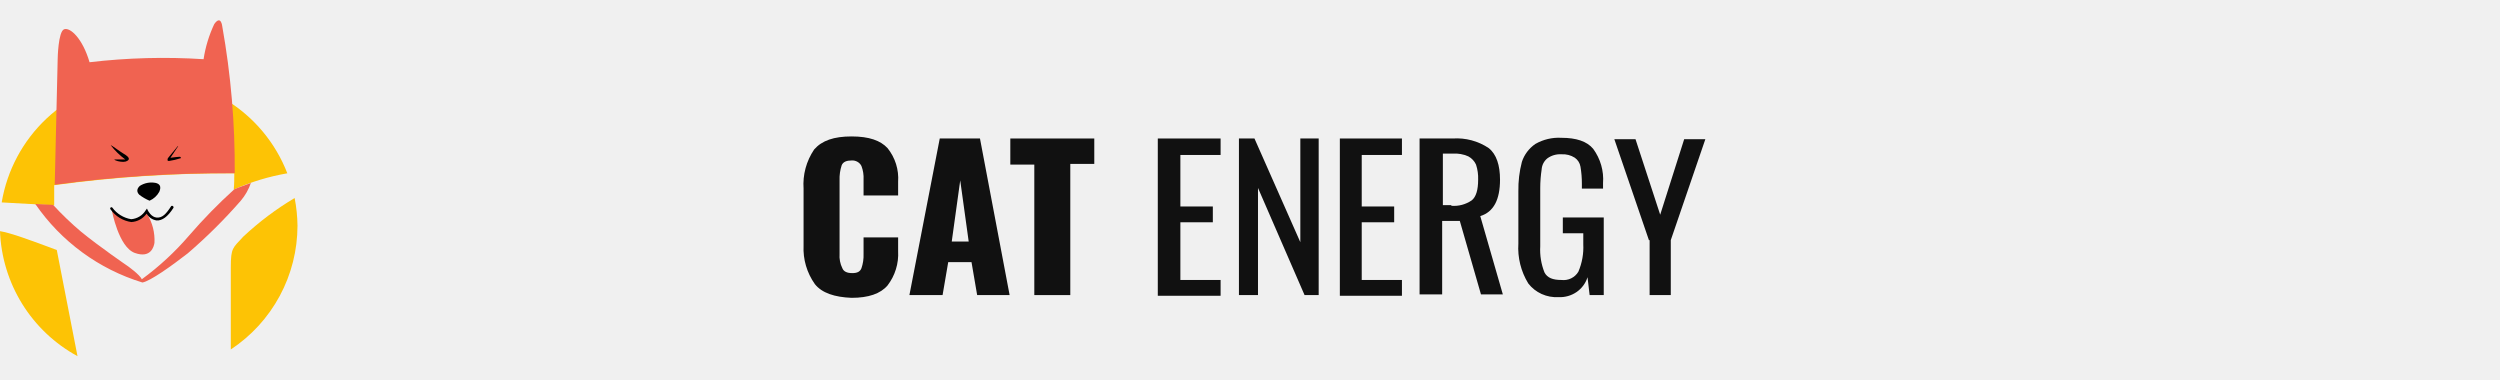
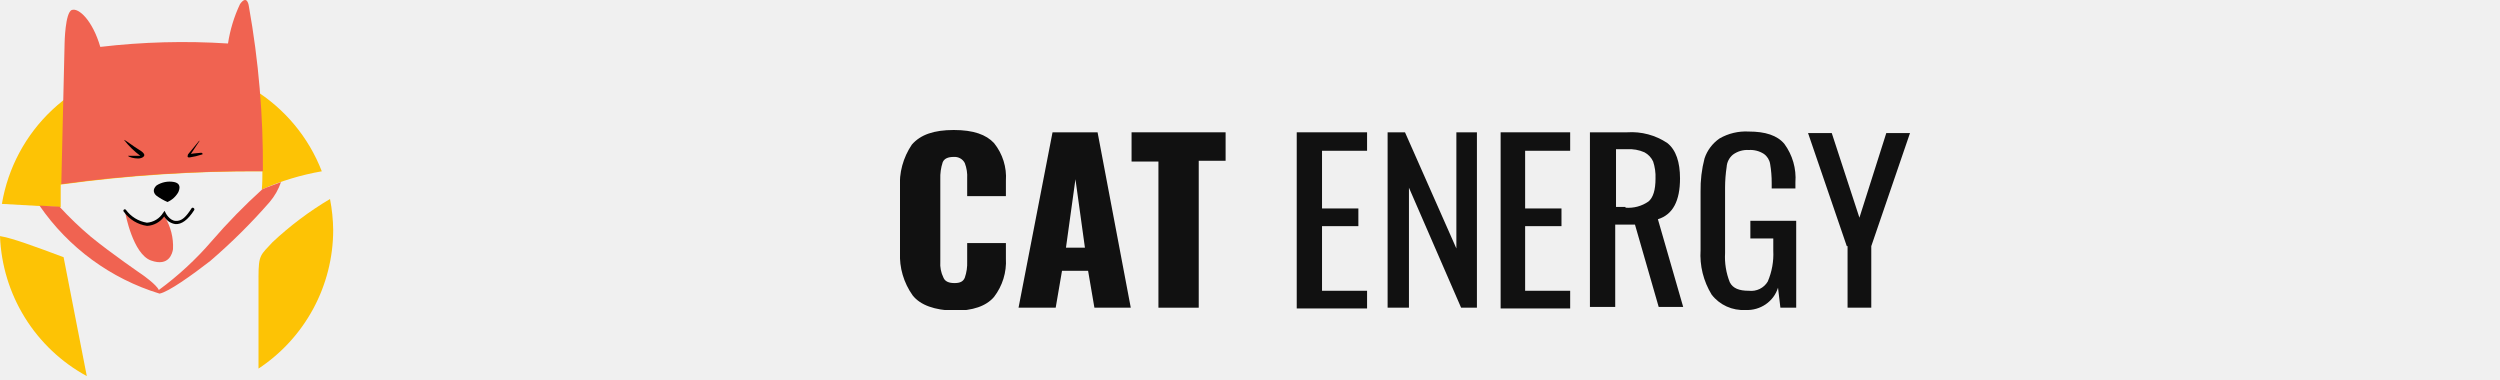
- <svg xmlns="http://www.w3.org/2000/svg" width="250" height="38" viewBox="0 0 280 38" fill="none">
+ <svg xmlns="http://www.w3.org/2000/svg" width="250" height="38" viewBox="0 0 250 38" fill="none">
  <g clip-path="url(#clip0)">
    <path d="M6.07 20.72V18.46C12.754 17.542 19.494 17.098 26.24 17.13C26.24 17.73 26.24 18.34 26.18 18.95C28.098 18.099 30.113 17.488 32.18 17.13C30.863 13.722 28.462 10.841 25.347 8.931C22.232 7.021 18.576 6.186 14.941 6.557C11.306 6.927 7.894 8.482 5.229 10.981C2.563 13.48 0.793 16.786 0.19 20.39L6.07 20.72Z" fill="#FDC305" />
    <path d="M27.24 24.23C26.08 25.51 25.85 25.43 25.85 27.68C25.85 28.59 25.85 32.58 25.85 36.86C28.142 35.346 30.024 33.288 31.328 30.869C32.632 28.451 33.316 25.747 33.32 23C33.307 21.959 33.2 20.922 33 19.9C30.928 21.13 28.997 22.581 27.24 24.23Z" fill="#FDC305" />
    <path d="M6.36 25.72C6.36 25.72 2.57 24.28 1.17 23.89C0.787 23.769 0.396 23.676 0 23.61C0.108 26.496 0.966 29.304 2.487 31.759C4.009 34.213 6.143 36.23 8.68 37.61L6.36 25.72Z" fill="#FDC305" />
    <path d="M26.29 17.12C26.331 11.599 25.862 6.085 24.89 0.65C24.89 0.65 24.75 -0.64 24 0.41C23.411 1.658 23.007 2.985 22.8 4.35C18.542 4.076 14.268 4.19 10.03 4.69C9.24 2 7.85 0.75 7.18 1C6.51 1.25 6.46 4.31 6.46 4.31L6.13 18.41C12.811 17.506 19.548 17.075 26.29 17.12Z" fill="#F06351" />
    <path d="M12.41 14C12.41 13.91 13.41 14.68 13.82 14.92C14.23 15.16 14.43 15.34 14.43 15.51C14.43 15.68 14.16 15.85 13.8 15.85C13.44 15.85 12.89 15.73 12.8 15.58H13.74H14.03C13.421 15.129 12.876 14.598 12.41 14Z" fill="black" />
    <path d="M19.89 14.11L18.8 15.44C18.8 15.5 18.63 15.79 18.98 15.74C19.394 15.678 19.802 15.581 20.2 15.45C20.31 15.45 20.27 15.26 20.09 15.28C19.91 15.3 19.4 15.33 19.09 15.39L19.93 14.13C19.93 14.13 20 14 19.89 14.11Z" fill="black" />
    <path d="M16.75 20.2C17.213 19.996 17.597 19.644 17.84 19.2C18.12 18.55 17.84 18.29 17.4 18.2C16.798 18.09 16.177 18.212 15.66 18.54C15.27 18.9 15.32 19.26 15.61 19.54C15.961 19.806 16.344 20.028 16.75 20.2Z" fill="black" />
    <path d="M16.35 21.45C16.238 21.678 16.082 21.883 15.89 22.05C15.605 22.279 15.255 22.412 14.89 22.43C14.364 22.472 13.841 22.319 13.42 22C13.222 21.881 13.044 21.732 12.89 21.56C12.79 21.449 12.667 21.36 12.53 21.3C12.53 21.3 13.28 25.4 15.1 26.05C16.92 26.7 17.24 25.3 17.3 24.92C17.36 23.785 17.074 22.659 16.48 21.69C16.46 21.38 16.45 21.58 16.35 21.45Z" fill="#F06351" />
    <path d="M14.71 22.59C14.245 22.525 13.799 22.365 13.398 22.121C12.998 21.877 12.651 21.553 12.38 21.17C12.367 21.157 12.356 21.141 12.349 21.124C12.342 21.107 12.338 21.089 12.338 21.07C12.338 21.051 12.342 21.033 12.349 21.016C12.356 20.999 12.367 20.983 12.38 20.97C12.393 20.957 12.409 20.946 12.426 20.939C12.443 20.932 12.461 20.928 12.48 20.928C12.499 20.928 12.517 20.932 12.534 20.939C12.551 20.946 12.567 20.957 12.58 20.97C13.085 21.664 13.843 22.131 14.69 22.27C15.022 22.245 15.343 22.141 15.626 21.967C15.91 21.793 16.148 21.554 16.32 21.27L16.46 21.08L16.56 21.29C16.56 21.29 16.93 22.05 17.56 22.09C18.19 22.13 18.61 21.68 19.17 20.81C19.183 20.797 19.199 20.786 19.216 20.779C19.233 20.772 19.251 20.768 19.27 20.768C19.289 20.768 19.307 20.772 19.324 20.779C19.341 20.786 19.357 20.797 19.37 20.81C19.402 20.831 19.425 20.863 19.435 20.9C19.444 20.937 19.439 20.977 19.42 21.01C18.78 22.01 18.15 22.45 17.54 22.41C17.308 22.376 17.087 22.29 16.893 22.159C16.699 22.027 16.537 21.853 16.42 21.65C16.223 21.924 15.968 22.151 15.672 22.314C15.376 22.477 15.047 22.571 14.71 22.59Z" fill="black" />
    <path d="M26.24 18.92C24.445 20.544 22.751 22.277 21.17 24.11C19.599 25.936 17.824 27.577 15.88 29C15.66 28.47 14.26 27.49 14.26 27.49C14.26 27.49 11.13 25.35 9.08 23.67C7.974 22.737 6.929 21.735 5.95 20.67L3.95 20.56C6.84 24.765 11.07 27.868 15.95 29.36C16.81 29.22 19.22 27.5 21.02 26.1C23.139 24.282 25.124 22.313 26.96 20.21C27.462 19.621 27.849 18.942 28.1 18.21C27 18.6 26.24 18.92 26.24 18.92Z" fill="#F06351" />
  </g>
  <g clip-path="url(#clip1)">
    <path d="M91.264 29.538C90.37 28.276 89.925 26.763 90 25.231V18.846C89.892 17.298 90.308 15.758 91.186 14.461C92.055 13.461 93.398 13 95.374 13C97.35 13 98.614 13.461 99.404 14.308C100.263 15.379 100.685 16.721 100.59 18.077V19.615H96.718V17.846C96.749 17.323 96.668 16.799 96.48 16.308C96.38 16.109 96.221 15.945 96.024 15.835C95.827 15.726 95.6 15.676 95.374 15.692C94.821 15.692 94.426 15.846 94.268 16.231C94.089 16.777 94.009 17.35 94.031 17.923V26.154C93.989 26.71 94.098 27.267 94.347 27.769C94.505 28.154 94.9 28.308 95.453 28.308C96.006 28.308 96.322 28.154 96.48 27.769C96.66 27.249 96.74 26.702 96.718 26.154V24.308H100.59V25.846C100.67 27.224 100.251 28.585 99.404 29.692C98.614 30.615 97.271 31.077 95.374 31.077C93.477 31 92.055 30.538 91.264 29.538Z" fill="#111111" />
    <path d="M105.253 13.231H109.757L113.077 30.769H109.441L108.809 27.077H106.201L105.569 30.769H101.854L105.253 13.231ZM108.493 24.769L107.545 17.923L106.596 24.769H108.493Z" fill="#111111" />
    <path d="M115.843 16.154H113.156V13.231H122.56V16.077H119.873V30.769H115.843V16.154Z" fill="#111111" />
    <path d="M129.752 13.231H136.707V15.077H132.202V20.846H135.837V22.615H132.202V29.077H136.707V30.846H129.673V13.231H129.752Z" fill="#111111" />
    <path d="M138.761 13.231H140.5L145.637 24.846V13.231H147.692V30.769H146.111L140.895 18.769V30.769H138.761V13.231Z" fill="#111111" />
    <path d="M150.063 13.231H157.017V15.077H152.513V20.846H156.148V22.615H152.513V29.077H157.017V30.846H150.063V13.231Z" fill="#111111" />
    <path d="M159.072 13.231H162.707C164.137 13.135 165.559 13.514 166.738 14.308C167.607 15 168.002 16.231 168.002 17.846C168.002 20.077 167.291 21.462 165.79 21.923L168.318 30.692H165.869L163.498 22.462H161.522V30.692H158.993V13.231H159.072ZM162.549 20.769C163.364 20.835 164.176 20.616 164.841 20.154C165.315 19.769 165.552 19 165.552 17.846C165.574 17.273 165.494 16.7 165.315 16.154C165.137 15.762 164.832 15.437 164.446 15.231C163.902 14.989 163.304 14.884 162.707 14.923H161.601V20.692H162.549V20.769Z" fill="#111111" />
    <path d="M171.164 29.462C170.342 28.117 169.956 26.562 170.057 25V19.154C170.038 18.039 170.17 16.927 170.452 15.846C170.717 15.039 171.244 14.337 171.954 13.846C172.836 13.338 173.854 13.097 174.878 13.154C176.538 13.154 177.723 13.539 178.434 14.385C179.252 15.502 179.644 16.862 179.541 18.231V18.846H177.17V18.308C177.173 17.663 177.12 17.02 177.012 16.385C176.945 15.983 176.718 15.623 176.379 15.385C175.935 15.101 175.408 14.966 174.878 15C174.311 14.965 173.75 15.128 173.297 15.461C173.111 15.614 172.959 15.802 172.851 16.013C172.742 16.225 172.679 16.456 172.665 16.692C172.561 17.38 172.508 18.074 172.507 18.769V25.308C172.449 26.304 172.61 27.301 172.981 28.231C173.297 28.846 173.93 29.077 174.878 29.077C175.252 29.122 175.632 29.059 175.97 28.895C176.307 28.73 176.587 28.473 176.775 28.154C177.192 27.181 177.381 26.13 177.328 25.077V23.846H175.036V22.077H179.62V30.769H178.039L177.802 28.769C177.595 29.439 177.163 30.023 176.576 30.427C175.989 30.831 175.28 31.033 174.562 31C173.909 31.037 173.256 30.916 172.663 30.648C172.07 30.379 171.555 29.972 171.164 29.462Z" fill="#111111" />
    <path d="M184.678 24.615L180.805 13.308H183.176L185.942 21.769L188.629 13.308H191L187.128 24.615V30.769H184.757V24.615H184.678Z" fill="#111111" />
  </g>
  <defs>
    <clipPath id="clip0">
      <rect width="33.32" height="37.61" fill="white" />
    </clipPath>
    <clipPath id="clip1">
      <rect width="101" height="18" fill="white" transform="translate(90 13)" />
    </clipPath>
  </defs>
</svg>
